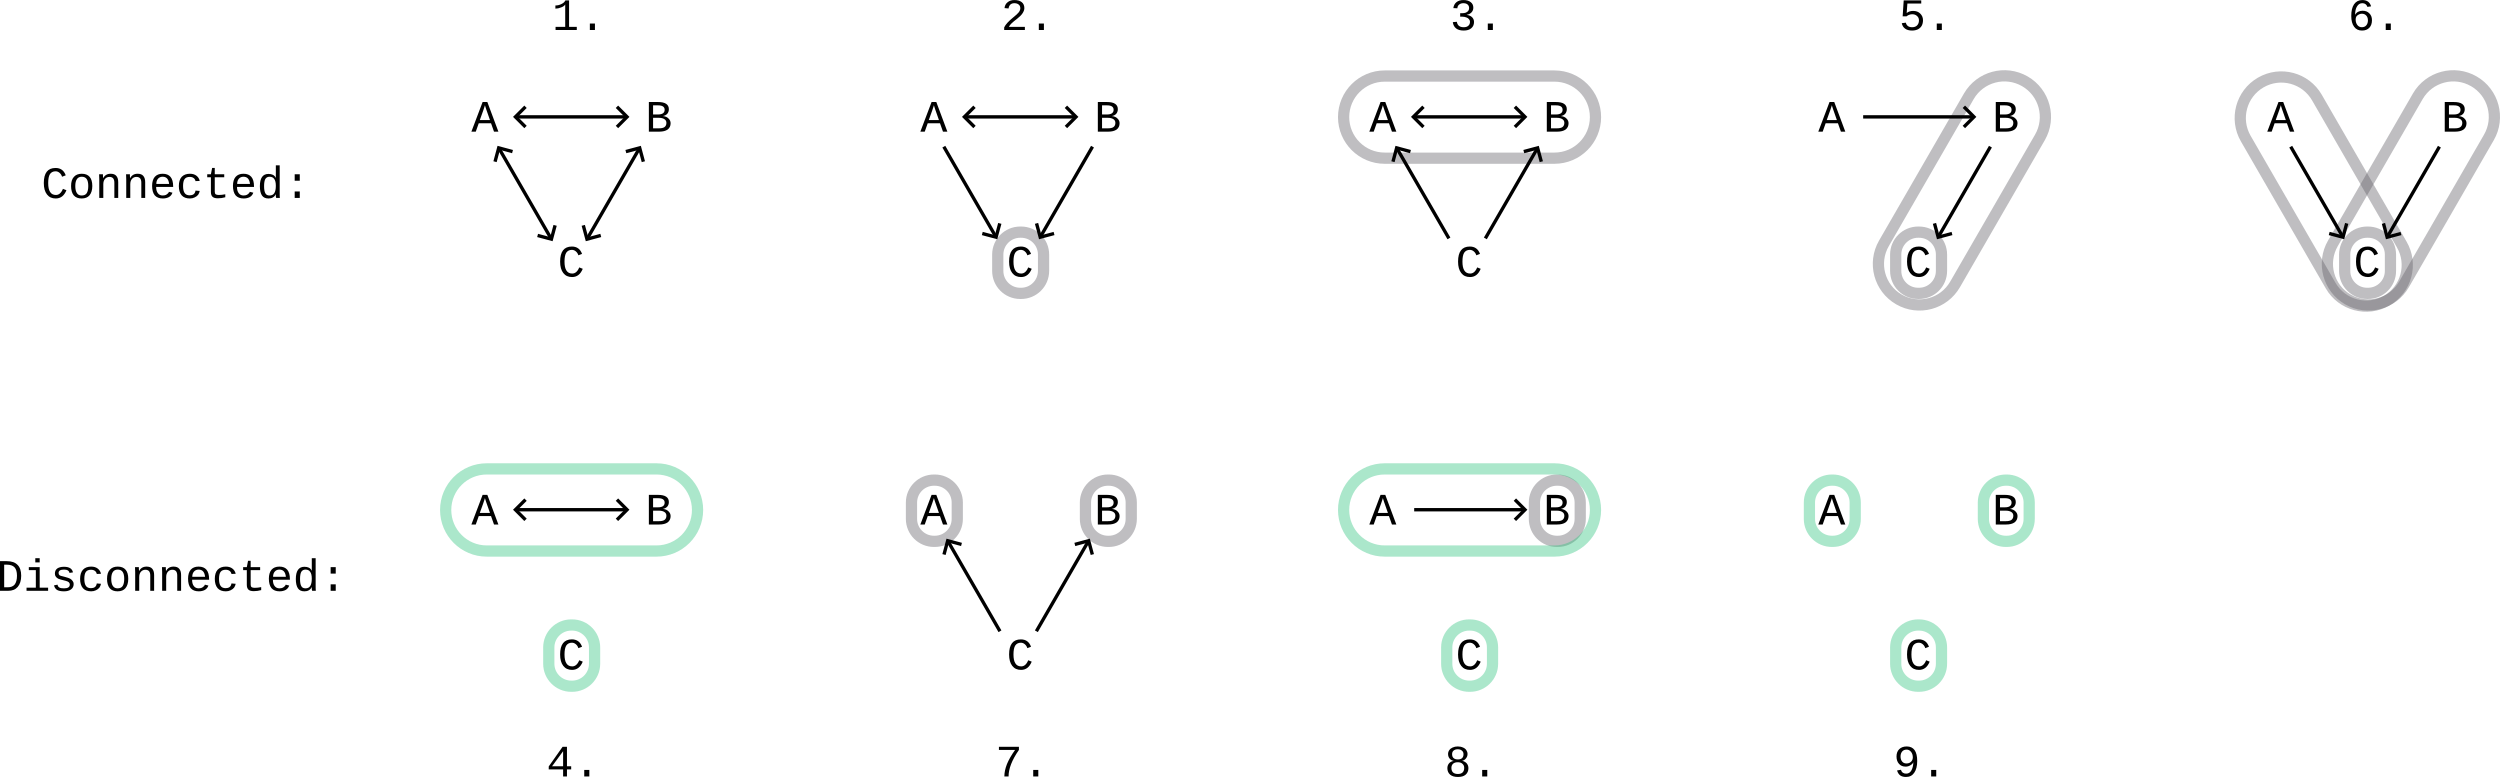
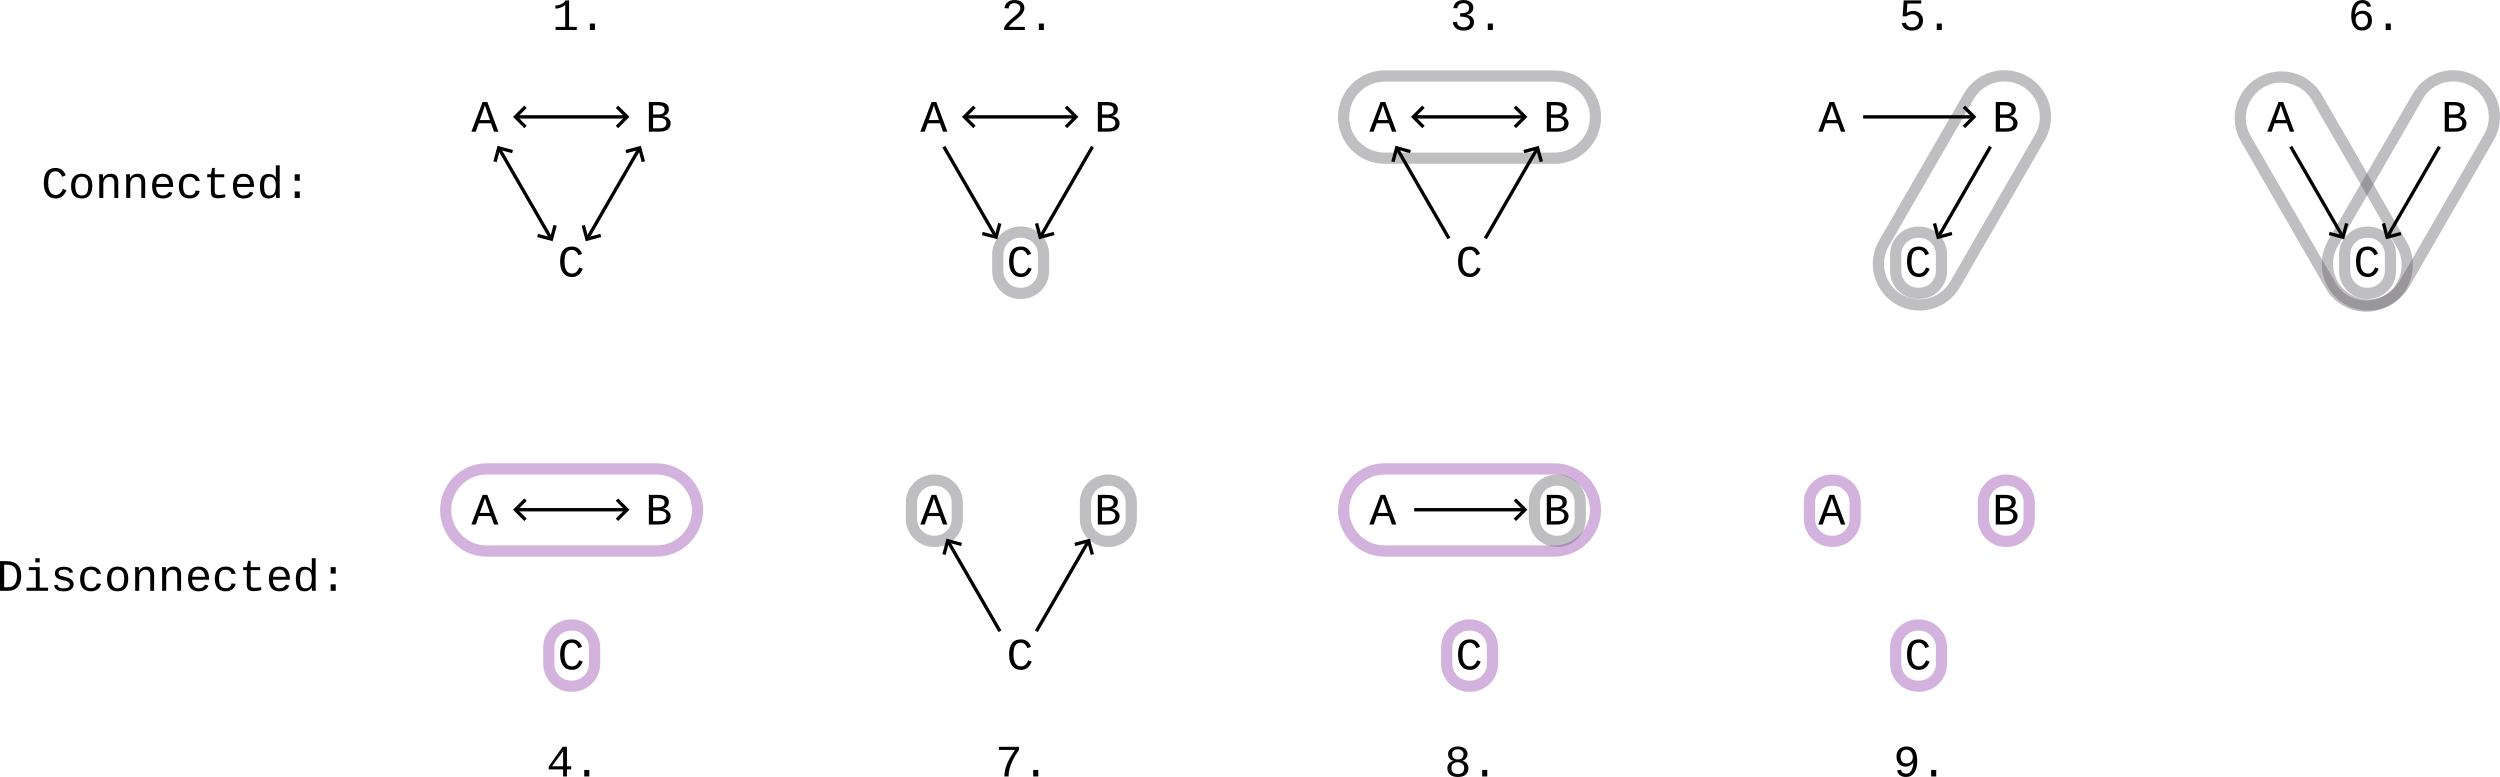
<svg xmlns="http://www.w3.org/2000/svg" width="222.732mm" height="69.215mm" viewBox="0 0 222.732 69.215" version="1.1" id="svg1820" xml:space="preserve">
  <defs id="defs1817">
-     <marker style="overflow:visible" id="ArrowWide" refX="0" refY="0" orient="auto-start-reverse" markerWidth="1" markerHeight="1" viewBox="0 0 1 1" preserveAspectRatio="xMidYMid">
-       <path style="fill:none;stroke:context-stroke;stroke-width:1;stroke-linecap:butt" d="M 3,-3 0,0 3,3" transform="rotate(180,0.125,0)" id="path1" />
-     </marker>
    <marker style="overflow:visible" id="ArrowWide_Fnone_S-000000" refX="0" refY="0" orient="auto-start-reverse" markerWidth="1" markerHeight="1" viewBox="0 0 1 1" preserveAspectRatio="xMidYMid">
      <path style="fill:none;stroke:#000000;stroke-width:1;stroke-linecap:butt" d="M 3,-3 0,0 3,3" transform="rotate(180,0.125,0)" id="path2" />
    </marker>
    <marker style="overflow:visible" id="ArrowWide_Fnone_S-000000_reversed" refX="0" refY="0" orient="auto" markerWidth="1" markerHeight="1" viewBox="0 0 1 1" preserveAspectRatio="xMidYMid">
-       <g transform="rotate(180,0,0)" id="g3">
+       <g transform="scale(-1)" id="g3">
        <path style="fill:none;stroke:#000000;stroke-width:1;stroke-linecap:butt" d="M 3,-3 0,0 3,3" transform="rotate(180,0.125,0)" id="path3" />
      </g>
    </marker>
  </defs>
  <g id="layer1" transform="translate(-1151.214,-1574.77)">
    <text xml:space="preserve" style="font-size:4px;line-height:5px;font-family:'Liberation Mono', monospace;-inkscape-font-specification:'Liberation Mono, monospace';text-decoration-color:#000000;fill:#000000;stroke-width:3.78;-inkscape-stroke:none;stop-color:#000000" x="1193.211" y="1586.5" id="text116">
      <tspan id="tspan116" style="stroke-width:3.78" x="1193.211" y="1586.5">A</tspan>
    </text>
    <text xml:space="preserve" style="font-size:4px;line-height:5px;font-family:'Liberation Mono', monospace;-inkscape-font-specification:'Liberation Mono, monospace';text-decoration-color:#000000;fill:#000000;stroke-width:3.78;-inkscape-stroke:none;stop-color:#000000" x="1208.711" y="1586.5" id="text122">
      <tspan id="tspan122" style="stroke-width:3.78" x="1208.711" y="1586.5">B</tspan>
    </text>
    <text xml:space="preserve" style="font-size:4px;line-height:5px;font-family:'Liberation Mono', monospace;-inkscape-font-specification:'Liberation Mono, monospace';text-decoration-color:#000000;fill:#000000;stroke-width:3.78;-inkscape-stroke:none;stop-color:#000000" x="1200.898" y="1599.407" id="text126">
      <tspan id="tspan126" style="stroke-width:3.78" x="1200.898" y="1599.407">C</tspan>
    </text>
    <text xml:space="preserve" style="font-size:4px;line-height:5px;font-family:'Liberation Mono', monospace;-inkscape-font-specification:'Liberation Mono, monospace';text-decoration-color:#000000;fill:#000000;stroke-width:3.78;-inkscape-stroke:none;stop-color:#000000" x="1150.898" y="1627.407" id="text6">
      <tspan id="tspan6" style="stroke-width:3.78" x="1150.898" y="1627.407">Disconnected:</tspan>
    </text>
    <text xml:space="preserve" style="font-size:4px;line-height:5px;font-family:'Liberation Mono', monospace;-inkscape-font-specification:'Liberation Mono, monospace';text-decoration-color:#000000;fill:#000000;stroke-width:3.78;-inkscape-stroke:none;stop-color:#000000" x="1154.898" y="1592.407" id="text7">
      <tspan id="tspan7" style="stroke-width:3.78" x="1154.898" y="1592.407">Connected:</tspan>
    </text>
    <text xml:space="preserve" style="font-size:4px;line-height:5px;font-family:'Liberation Mono', monospace;-inkscape-font-specification:'Liberation Mono, monospace';text-decoration-color:#000000;fill:#000000;stroke-width:3.78;-inkscape-stroke:none;stop-color:#000000" x="1193.211" y="1621.5" id="text32">
      <tspan id="tspan32" style="stroke-width:3.78" x="1193.211" y="1621.5">A</tspan>
    </text>
    <text xml:space="preserve" style="font-size:4px;line-height:5px;font-family:'Liberation Mono', monospace;-inkscape-font-specification:'Liberation Mono, monospace';text-decoration-color:#000000;fill:#000000;stroke-width:3.78;-inkscape-stroke:none;stop-color:#000000" x="1208.711" y="1621.5" id="text33">
      <tspan id="tspan33" style="stroke-width:3.78" x="1208.711" y="1621.5">B</tspan>
    </text>
    <text xml:space="preserve" style="font-size:4px;line-height:5px;font-family:'Liberation Mono', monospace;-inkscape-font-specification:'Liberation Mono, monospace';text-decoration-color:#000000;fill:#000000;stroke-width:3.78;-inkscape-stroke:none;stop-color:#000000" x="1200.898" y="1634.407" id="text34">
      <tspan id="tspan34" style="stroke-width:3.78" x="1200.898" y="1634.407">C</tspan>
    </text>
-     <rect style="font-variation-settings:normal;opacity:0.4;fill:none;fill-opacity:1;fill-rule:evenodd;stroke:#2ec27e;stroke-width:1;stroke-linecap:butt;stroke-linejoin:miter;stroke-miterlimit:4;stroke-dasharray:none;stroke-dashoffset:0;stroke-opacity:1;stop-color:#000000;stop-opacity:1" id="rect34" width="22.441" height="7.318" x="-1213.361" y="-1623.863" rx="3.659" transform="scale(-1)" ry="3.659" />
-     <rect style="font-variation-settings:normal;opacity:0.4;fill:none;fill-opacity:1;fill-rule:evenodd;stroke:#2ec27e;stroke-width:1;stroke-linecap:butt;stroke-linejoin:miter;stroke-miterlimit:4;stroke-dasharray:none;stroke-dashoffset:0;stroke-opacity:1;stop-color:#000000;stop-opacity:1" id="rect39" width="4.08" height="5.455" x="-1204.187" y="-1635.907" rx="2" transform="scale(-1)" />
+     <rect style="font-variation-settings:normal;opacity:0.4;fill:none;fill-opacity:1;fill-rule:evenodd;stroke:#9141ac;stroke-width:1;stroke-linecap:butt;stroke-linejoin:miter;stroke-miterlimit:4;stroke-dasharray:none;stroke-dashoffset:0;stroke-opacity:1;stop-color:#000000;stop-opacity:1" id="rect39" width="4.08" height="5.455" x="-1204.187" y="-1635.907" rx="2" transform="scale(-1)" />
    <text xml:space="preserve" style="font-size:4px;line-height:5px;font-family:'Liberation Mono', monospace;-inkscape-font-specification:'Liberation Mono, monospace';text-decoration-color:#000000;fill:#000000;stroke-width:3.78;-inkscape-stroke:none;stop-color:#000000" x="1273.211" y="1586.5" id="text48">
      <tspan id="tspan48" style="stroke-width:3.78" x="1273.211" y="1586.5">A</tspan>
    </text>
    <text xml:space="preserve" style="font-size:4px;line-height:5px;font-family:'Liberation Mono', monospace;-inkscape-font-specification:'Liberation Mono, monospace';text-decoration-color:#000000;fill:#000000;stroke-width:3.78;-inkscape-stroke:none;stop-color:#000000" x="1288.711" y="1586.5" id="text49">
      <tspan id="tspan49" style="stroke-width:3.78" x="1288.711" y="1586.5">B</tspan>
    </text>
    <text xml:space="preserve" style="font-size:4px;line-height:5px;font-family:'Liberation Mono', monospace;-inkscape-font-specification:'Liberation Mono, monospace';text-decoration-color:#000000;fill:#000000;stroke-width:3.78;-inkscape-stroke:none;stop-color:#000000" x="1280.898" y="1599.407" id="text50">
      <tspan id="tspan50" style="stroke-width:3.78" x="1280.898" y="1599.407">C</tspan>
    </text>
    <rect style="font-variation-settings:normal;opacity:0.4;fill:none;fill-opacity:1;fill-rule:evenodd;stroke:#5e5c64;stroke-width:1;stroke-linecap:butt;stroke-linejoin:miter;stroke-miterlimit:4;stroke-dasharray:none;stroke-dashoffset:0;stroke-opacity:1;stop-color:#000000;stop-opacity:1" id="rect50" width="22.441" height="7.318" x="-1293.361" y="-1588.863" rx="3.659" transform="scale(-1)" ry="3.659" />
    <text xml:space="preserve" style="font-size:4px;line-height:5px;font-family:'Liberation Mono', monospace;-inkscape-font-specification:'Liberation Mono, monospace';text-decoration-color:#000000;fill:#000000;stroke-width:3.78;-inkscape-stroke:none;stop-color:#000000" x="1233.211" y="1586.5" id="text56">
      <tspan id="tspan56" style="stroke-width:3.78" x="1233.211" y="1586.5">A</tspan>
    </text>
    <text xml:space="preserve" style="font-size:4px;line-height:5px;font-family:'Liberation Mono', monospace;-inkscape-font-specification:'Liberation Mono, monospace';text-decoration-color:#000000;fill:#000000;stroke-width:3.78;-inkscape-stroke:none;stop-color:#000000" x="1248.711" y="1586.5" id="text57">
      <tspan id="tspan57" style="stroke-width:3.78" x="1248.711" y="1586.5">B</tspan>
    </text>
    <text xml:space="preserve" style="font-size:4px;line-height:5px;font-family:'Liberation Mono', monospace;-inkscape-font-specification:'Liberation Mono, monospace';text-decoration-color:#000000;fill:#000000;stroke-width:3.78;-inkscape-stroke:none;stop-color:#000000" x="1240.898" y="1599.407" id="text58">
      <tspan id="tspan58" style="stroke-width:3.78" x="1240.898" y="1599.407">C</tspan>
    </text>
    <rect style="font-variation-settings:normal;opacity:0.4;fill:none;fill-opacity:1;fill-rule:evenodd;stroke:#5e5c64;stroke-width:1;stroke-linecap:butt;stroke-linejoin:miter;stroke-miterlimit:4;stroke-dasharray:none;stroke-dashoffset:0;stroke-opacity:1;stop-color:#000000;stop-opacity:1" id="rect63" width="4.08" height="5.455" x="-1244.187" y="-1600.907" rx="2" transform="scale(-1)" />
    <text xml:space="preserve" style="font-size:4px;line-height:5px;font-family:'Liberation Mono', monospace;-inkscape-font-specification:'Liberation Mono, monospace';text-decoration-color:#000000;fill:#000000;stroke-width:3.78;-inkscape-stroke:none;stop-color:#000000" x="1313.211" y="1621.5" id="text64">
      <tspan id="tspan64" style="stroke-width:3.78" x="1313.211" y="1621.5">A</tspan>
    </text>
    <text xml:space="preserve" style="font-size:4px;line-height:5px;font-family:'Liberation Mono', monospace;-inkscape-font-specification:'Liberation Mono, monospace';text-decoration-color:#000000;fill:#000000;stroke-width:3.78;-inkscape-stroke:none;stop-color:#000000" x="1328.711" y="1621.5" id="text65">
      <tspan id="tspan65" style="stroke-width:3.78" x="1328.711" y="1621.5">B</tspan>
    </text>
    <text xml:space="preserve" style="font-size:4px;line-height:5px;font-family:'Liberation Mono', monospace;-inkscape-font-specification:'Liberation Mono, monospace';text-decoration-color:#000000;fill:#000000;stroke-width:3.78;-inkscape-stroke:none;stop-color:#000000" x="1320.898" y="1634.407" id="text66">
      <tspan id="tspan66" style="stroke-width:3.78" x="1320.898" y="1634.407">C</tspan>
    </text>
-     <rect style="font-variation-settings:normal;opacity:0.4;fill:none;fill-opacity:1;fill-rule:evenodd;stroke:#2ec27e;stroke-width:1;stroke-linecap:butt;stroke-linejoin:miter;stroke-miterlimit:4;stroke-dasharray:none;stroke-dashoffset:0;stroke-opacity:1;stop-color:#000000;stop-opacity:1" id="rect69" width="4.08" height="5.455" x="-1316.5" y="-1623" rx="2" transform="scale(-1)" />
-     <rect style="font-variation-settings:normal;opacity:0.4;fill:none;fill-opacity:1;fill-rule:evenodd;stroke:#2ec27e;stroke-width:1;stroke-linecap:butt;stroke-linejoin:miter;stroke-miterlimit:4;stroke-dasharray:none;stroke-dashoffset:0;stroke-opacity:1;stop-color:#000000;stop-opacity:1" id="rect70" width="4.08" height="5.455" x="-1332" y="-1623" rx="2" transform="scale(-1)" />
-     <rect style="font-variation-settings:normal;opacity:0.4;fill:none;fill-opacity:1;fill-rule:evenodd;stroke:#2ec27e;stroke-width:1;stroke-linecap:butt;stroke-linejoin:miter;stroke-miterlimit:4;stroke-dasharray:none;stroke-dashoffset:0;stroke-opacity:1;stop-color:#000000;stop-opacity:1" id="rect71" width="4.08" height="5.455" x="-1324.187" y="-1635.907" rx="2" transform="scale(-1)" />
    <text xml:space="preserve" style="font-size:4px;line-height:5px;font-family:'Liberation Mono', monospace;-inkscape-font-specification:'Liberation Mono, monospace';text-decoration-color:#000000;fill:#000000;stroke-width:3.78;-inkscape-stroke:none;stop-color:#000000" x="1313.211" y="1586.5" id="text72">
      <tspan id="tspan72" style="stroke-width:3.78" x="1313.211" y="1586.5">A</tspan>
    </text>
    <text xml:space="preserve" style="font-size:4px;line-height:5px;font-family:'Liberation Mono', monospace;-inkscape-font-specification:'Liberation Mono, monospace';text-decoration-color:#000000;fill:#000000;stroke-width:3.78;-inkscape-stroke:none;stop-color:#000000" x="1328.711" y="1586.5" id="text73">
      <tspan id="tspan73" style="stroke-width:3.78" x="1328.711" y="1586.5">B</tspan>
    </text>
    <text xml:space="preserve" style="font-size:4px;line-height:5px;font-family:'Liberation Mono', monospace;-inkscape-font-specification:'Liberation Mono, monospace';text-decoration-color:#000000;fill:#000000;stroke-width:3.78;-inkscape-stroke:none;stop-color:#000000" x="1320.898" y="1599.407" id="text74">
      <tspan id="tspan74" style="stroke-width:3.78" x="1320.898" y="1599.407">C</tspan>
    </text>
    <rect style="font-variation-settings:normal;opacity:0.4;fill:none;fill-opacity:1;fill-rule:evenodd;stroke:#5e5c64;stroke-width:1;stroke-linecap:butt;stroke-linejoin:miter;stroke-miterlimit:4;stroke-dasharray:none;stroke-dashoffset:0;stroke-opacity:1;stop-color:#000000;stop-opacity:1" id="rect76" width="22.441" height="7.318" x="-726.698" y="1940.563" rx="3.659" transform="rotate(-60)" ry="3.659" />
    <rect style="font-variation-settings:normal;opacity:0.4;fill:none;fill-opacity:1;fill-rule:evenodd;stroke:#5e5c64;stroke-width:1;stroke-linecap:butt;stroke-linejoin:miter;stroke-miterlimit:4;stroke-dasharray:none;stroke-dashoffset:0;stroke-opacity:1;stop-color:#000000;stop-opacity:1" id="rect79" width="4.08" height="5.455" x="-1324.187" y="-1600.907" rx="2" transform="scale(-1)" />
    <text xml:space="preserve" style="font-size:4px;line-height:5px;font-family:'Liberation Mono', monospace;-inkscape-font-specification:'Liberation Mono, monospace';text-decoration-color:#000000;fill:#000000;stroke-width:3.78;-inkscape-stroke:none;stop-color:#000000" x="1353.211" y="1586.5" id="text80">
      <tspan id="tspan80" style="stroke-width:3.78" x="1353.211" y="1586.5">A</tspan>
    </text>
    <text xml:space="preserve" style="font-size:4px;line-height:5px;font-family:'Liberation Mono', monospace;-inkscape-font-specification:'Liberation Mono, monospace';text-decoration-color:#000000;fill:#000000;stroke-width:3.78;-inkscape-stroke:none;stop-color:#000000" x="1368.711" y="1586.5" id="text81">
      <tspan id="tspan81" style="stroke-width:3.78" x="1368.711" y="1586.5">B</tspan>
    </text>
    <text xml:space="preserve" style="font-size:4px;line-height:5px;font-family:'Liberation Mono', monospace;-inkscape-font-specification:'Liberation Mono, monospace';text-decoration-color:#000000;fill:#000000;stroke-width:3.78;-inkscape-stroke:none;stop-color:#000000" x="1360.898" y="1599.407" id="text82">
      <tspan id="tspan82" style="stroke-width:3.78" x="1360.898" y="1599.407">C</tspan>
    </text>
    <rect style="font-variation-settings:normal;opacity:0.4;fill:none;fill-opacity:1;fill-rule:evenodd;stroke:#5e5c64;stroke-width:1;stroke-linecap:butt;stroke-linejoin:miter;stroke-miterlimit:4;stroke-dasharray:none;stroke-dashoffset:0;stroke-opacity:1;stop-color:#000000;stop-opacity:1" id="rect83" width="22.441" height="7.318" x="-2068.913" y="376.697" rx="3.659" transform="rotate(-120)" ry="3.659" />
    <rect style="font-variation-settings:normal;opacity:0.4;fill:none;fill-opacity:1;fill-rule:evenodd;stroke:#5e5c64;stroke-width:1;stroke-linecap:butt;stroke-linejoin:miter;stroke-miterlimit:4;stroke-dasharray:none;stroke-dashoffset:0;stroke-opacity:1;stop-color:#000000;stop-opacity:1" id="rect84" width="22.441" height="7.318" x="-706.698" y="1975.204" rx="3.659" transform="rotate(-60)" ry="3.659" />
    <rect style="font-variation-settings:normal;opacity:0.4;fill:none;fill-opacity:1;fill-rule:evenodd;stroke:#5e5c64;stroke-width:1;stroke-linecap:butt;stroke-linejoin:miter;stroke-miterlimit:4;stroke-dasharray:none;stroke-dashoffset:0;stroke-opacity:1;stop-color:#000000;stop-opacity:1" id="rect87" width="4.08" height="5.455" x="-1364.187" y="-1600.907" rx="2" transform="scale(-1)" />
    <text xml:space="preserve" style="font-size:4px;line-height:5px;font-family:'Liberation Mono', monospace;-inkscape-font-specification:'Liberation Mono, monospace';text-decoration-color:#000000;fill:#000000;stroke-width:3.78;-inkscape-stroke:none;stop-color:#000000" x="1233.211" y="1621.5" id="text88">
      <tspan id="tspan88" style="stroke-width:3.78" x="1233.211" y="1621.5">A</tspan>
    </text>
    <text xml:space="preserve" style="font-size:4px;line-height:5px;font-family:'Liberation Mono', monospace;-inkscape-font-specification:'Liberation Mono, monospace';text-decoration-color:#000000;fill:#000000;stroke-width:3.78;-inkscape-stroke:none;stop-color:#000000" x="1248.711" y="1621.5" id="text89">
      <tspan id="tspan89" style="stroke-width:3.78" x="1248.711" y="1621.5">B</tspan>
    </text>
    <text xml:space="preserve" style="font-size:4px;line-height:5px;font-family:'Liberation Mono', monospace;-inkscape-font-specification:'Liberation Mono, monospace';text-decoration-color:#000000;fill:#000000;stroke-width:3.78;-inkscape-stroke:none;stop-color:#000000" x="1240.898" y="1634.407" id="text90">
      <tspan id="tspan90" style="stroke-width:3.78" x="1240.898" y="1634.407">C</tspan>
    </text>
    <rect style="font-variation-settings:normal;opacity:0.4;fill:none;fill-opacity:1;fill-rule:evenodd;stroke:#5e5c64;stroke-width:1;stroke-linecap:butt;stroke-linejoin:miter;stroke-miterlimit:4;stroke-dasharray:none;stroke-dashoffset:0;stroke-opacity:1;stop-color:#000000;stop-opacity:1" id="rect93" width="4.08" height="5.455" x="-1236.5" y="-1623" rx="2" transform="scale(-1)" />
    <rect style="font-variation-settings:normal;opacity:0.4;fill:none;fill-opacity:1;fill-rule:evenodd;stroke:#5e5c64;stroke-width:1;stroke-linecap:butt;stroke-linejoin:miter;stroke-miterlimit:4;stroke-dasharray:none;stroke-dashoffset:0;stroke-opacity:1;stop-color:#000000;stop-opacity:1" id="rect94" width="4.08" height="5.455" x="-1252" y="-1623" rx="2" transform="scale(-1)" />
    <text xml:space="preserve" style="font-size:4px;line-height:5px;font-family:'Liberation Mono', monospace;-inkscape-font-specification:'Liberation Mono, monospace';text-decoration-color:#000000;fill:#000000;stroke-width:3.78;-inkscape-stroke:none;stop-color:#000000" x="1273.211" y="1621.5" id="text96">
      <tspan id="tspan96" style="stroke-width:3.78" x="1273.211" y="1621.5">A</tspan>
    </text>
    <text xml:space="preserve" style="font-size:4px;line-height:5px;font-family:'Liberation Mono', monospace;-inkscape-font-specification:'Liberation Mono, monospace';text-decoration-color:#000000;fill:#000000;stroke-width:3.78;-inkscape-stroke:none;stop-color:#000000" x="1288.711" y="1621.5" id="text97">
      <tspan id="tspan97" style="stroke-width:3.78" x="1288.711" y="1621.5">B</tspan>
    </text>
    <text xml:space="preserve" style="font-size:4px;line-height:5px;font-family:'Liberation Mono', monospace;-inkscape-font-specification:'Liberation Mono, monospace';text-decoration-color:#000000;fill:#000000;stroke-width:3.78;-inkscape-stroke:none;stop-color:#000000" x="1280.898" y="1634.407" id="text98">
      <tspan id="tspan98" style="stroke-width:3.78" x="1280.898" y="1634.407">C</tspan>
    </text>
-     <rect style="font-variation-settings:normal;opacity:0.4;fill:none;fill-opacity:1;fill-rule:evenodd;stroke:#2ec27e;stroke-width:1;stroke-linecap:butt;stroke-linejoin:miter;stroke-miterlimit:4;stroke-dasharray:none;stroke-dashoffset:0;stroke-opacity:1;stop-color:#000000;stop-opacity:1" id="rect100" width="4.08" height="5.455" x="-1284.187" y="-1635.907" rx="2" transform="scale(-1)" />
    <rect style="font-variation-settings:normal;opacity:0.4;fill:none;fill-opacity:1;fill-rule:evenodd;stroke:#5e5c64;stroke-width:1;stroke-linecap:butt;stroke-linejoin:miter;stroke-miterlimit:4;stroke-dasharray:none;stroke-dashoffset:0;stroke-opacity:1;stop-color:#000000;stop-opacity:1" id="rect101" width="4.08" height="5.455" x="-1292" y="-1623" rx="2" transform="scale(-1)" />
-     <rect style="font-variation-settings:normal;opacity:0.4;fill:none;fill-opacity:1;fill-rule:evenodd;stroke:#2ec27e;stroke-width:1;stroke-linecap:butt;stroke-linejoin:miter;stroke-miterlimit:4;stroke-dasharray:none;stroke-dashoffset:0;stroke-opacity:1;stop-color:#000000;stop-opacity:1" id="rect102" width="22.441" height="7.318" x="-1293.361" y="-1623.863" rx="3.659" transform="scale(-1)" ry="3.659" />
    <path style="font-variation-settings:normal;opacity:1;fill:none;fill-opacity:1;stroke:#000000;stroke-width:0.3;stroke-linecap:butt;stroke-linejoin:miter;stroke-miterlimit:4;stroke-dasharray:none;stroke-dashoffset:0;stroke-opacity:1;marker-start:url(#ArrowWide_Fnone_S-000000_reversed);marker-end:url(#ArrowWide_Fnone_S-000000);stop-color:#000000;stop-opacity:1" d="m 1203.547,1596.011 4.619,-8" id="path102" />
    <path style="font-variation-settings:normal;opacity:1;fill:none;fill-opacity:1;stroke:#000000;stroke-width:0.3;stroke-linecap:butt;stroke-linejoin:miter;stroke-miterlimit:4;stroke-dasharray:none;stroke-dashoffset:0;stroke-opacity:1;marker-start:url(#ArrowWide_Fnone_S-000000_reversed);marker-end:url(#ArrowWide_Fnone_S-000000);stop-color:#000000;stop-opacity:1" d="m 1200.303,1596.011 -4.619,-8" id="path103" />
    <path style="font-variation-settings:normal;opacity:1;fill:none;fill-opacity:1;stroke:#000000;stroke-width:0.3;stroke-linecap:butt;stroke-linejoin:miter;stroke-miterlimit:4;stroke-dasharray:none;stroke-dashoffset:0;stroke-opacity:1;marker-start:url(#ArrowWide_Fnone_S-000000_reversed);marker-end:url(#ArrowWide_Fnone_S-000000);stop-color:#000000;stop-opacity:1" d="m 1207.005,1585.183 h -9.797" id="path104" />
    <path style="font-variation-settings:normal;opacity:1;fill:none;fill-opacity:1;stroke:#000000;stroke-width:0.3;stroke-linecap:butt;stroke-linejoin:miter;stroke-miterlimit:4;stroke-dasharray:none;stroke-dashoffset:0;stroke-opacity:1;marker-end:url(#ArrowWide_Fnone_S-000000);stop-color:#000000;stop-opacity:1" d="m 1248.548,1587.837 -4.619,8" id="path105" />
    <path style="font-variation-settings:normal;opacity:1;fill:none;fill-opacity:1;stroke:#000000;stroke-width:0.3;stroke-linecap:butt;stroke-linejoin:miter;stroke-miterlimit:4;stroke-dasharray:none;stroke-dashoffset:0;stroke-opacity:1;marker-end:url(#ArrowWide_Fnone_S-000000);stop-color:#000000;stop-opacity:1" d="m 1235.302,1587.837 4.619,8" id="path106" />
    <path style="font-variation-settings:normal;opacity:1;fill:none;fill-opacity:1;stroke:#000000;stroke-width:0.3;stroke-linecap:butt;stroke-linejoin:miter;stroke-miterlimit:4;stroke-dasharray:none;stroke-dashoffset:0;stroke-opacity:1;marker-start:url(#ArrowWide_Fnone_S-000000_reversed);marker-end:url(#ArrowWide_Fnone_S-000000);stop-color:#000000;stop-opacity:1" d="m 1247.005,1585.183 h -9.797" id="path107" />
    <path style="font-variation-settings:normal;opacity:1;fill:none;fill-opacity:1;stroke:#000000;stroke-width:0.3;stroke-linecap:butt;stroke-linejoin:miter;stroke-miterlimit:4;stroke-dasharray:none;stroke-dashoffset:0;stroke-opacity:1;marker-end:url(#ArrowWide_Fnone_S-000000);stop-color:#000000;stop-opacity:1" d="m 1283.547,1596.011 4.619,-8" id="path108" />
    <path style="font-variation-settings:normal;opacity:1;fill:none;fill-opacity:1;stroke:#000000;stroke-width:0.3;stroke-linecap:butt;stroke-linejoin:miter;stroke-miterlimit:4;stroke-dasharray:none;stroke-dashoffset:0;stroke-opacity:1;marker-end:url(#ArrowWide_Fnone_S-000000);stop-color:#000000;stop-opacity:1" d="m 1280.303,1596.011 -4.619,-8" id="path109" />
    <path style="font-variation-settings:normal;opacity:1;fill:none;fill-opacity:1;stroke:#000000;stroke-width:0.3;stroke-linecap:butt;stroke-linejoin:miter;stroke-miterlimit:4;stroke-dasharray:none;stroke-dashoffset:0;stroke-opacity:1;marker-start:url(#ArrowWide_Fnone_S-000000_reversed);marker-end:url(#ArrowWide_Fnone_S-000000);stop-color:#000000;stop-opacity:1" d="m 1287.005,1585.183 h -9.797" id="path110" />
    <path style="font-variation-settings:normal;opacity:1;fill:none;fill-opacity:1;stroke:#000000;stroke-width:0.3;stroke-linecap:butt;stroke-linejoin:miter;stroke-miterlimit:4;stroke-dasharray:none;stroke-dashoffset:0;stroke-opacity:1;marker-start:url(#ArrowWide_Fnone_S-000000_reversed);stop-color:#000000;stop-opacity:1" d="m 1327.005,1585.183 h -9.797" id="path113" />
    <path style="font-variation-settings:normal;opacity:1;fill:none;fill-opacity:1;stroke:#000000;stroke-width:0.3;stroke-linecap:butt;stroke-linejoin:miter;stroke-miterlimit:4;stroke-dasharray:none;stroke-dashoffset:0;stroke-opacity:1;marker-end:url(#ArrowWide_Fnone_S-000000);stop-color:#000000;stop-opacity:1" d="m 1328.548,1587.837 -4.619,8" id="path114" />
    <path style="font-variation-settings:normal;opacity:1;fill:none;fill-opacity:1;stroke:#000000;stroke-width:0.3;stroke-linecap:butt;stroke-linejoin:miter;stroke-miterlimit:4;stroke-dasharray:none;stroke-dashoffset:0;stroke-opacity:1;marker-end:url(#ArrowWide_Fnone_S-000000);stop-color:#000000;stop-opacity:1" d="m 1368.548,1587.837 -4.619,8" id="path115" />
    <path style="font-variation-settings:normal;opacity:1;fill:none;fill-opacity:1;stroke:#000000;stroke-width:0.3;stroke-linecap:butt;stroke-linejoin:miter;stroke-miterlimit:4;stroke-dasharray:none;stroke-dashoffset:0;stroke-opacity:1;marker-end:url(#ArrowWide_Fnone_S-000000);stop-color:#000000;stop-opacity:1" d="m 1355.302,1587.837 4.619,8" id="path116" />
    <path style="font-variation-settings:normal;opacity:1;fill:none;fill-opacity:1;stroke:#000000;stroke-width:0.3;stroke-linecap:butt;stroke-linejoin:miter;stroke-miterlimit:4;stroke-dasharray:none;stroke-dashoffset:0;stroke-opacity:1;marker-start:url(#ArrowWide_Fnone_S-000000_reversed);marker-end:url(#ArrowWide_Fnone_S-000000);stop-color:#000000;stop-opacity:1" d="m 1207.005,1620.183 h -9.797" id="path117" />
    <path style="font-variation-settings:normal;opacity:1;fill:none;fill-opacity:1;stroke:#000000;stroke-width:0.3;stroke-linecap:butt;stroke-linejoin:miter;stroke-miterlimit:4;stroke-dasharray:none;stroke-dashoffset:0;stroke-opacity:1;marker-end:url(#ArrowWide_Fnone_S-000000);stop-color:#000000;stop-opacity:1" d="m 1243.547,1631.011 4.619,-8" id="path118" />
    <path style="font-variation-settings:normal;opacity:1;fill:none;fill-opacity:1;stroke:#000000;stroke-width:0.3;stroke-linecap:butt;stroke-linejoin:miter;stroke-miterlimit:4;stroke-dasharray:none;stroke-dashoffset:0;stroke-opacity:1;marker-end:url(#ArrowWide_Fnone_S-000000);stop-color:#000000;stop-opacity:1" d="m 1240.303,1631.011 -4.619,-8" id="path119" />
    <path style="font-variation-settings:normal;opacity:1;fill:none;fill-opacity:1;stroke:#000000;stroke-width:0.3;stroke-linecap:butt;stroke-linejoin:miter;stroke-miterlimit:4;stroke-dasharray:none;stroke-dashoffset:0;stroke-opacity:1;marker-start:url(#ArrowWide_Fnone_S-000000_reversed);stop-color:#000000;stop-opacity:1" d="m 1287.005,1620.183 h -9.797" id="path120" />
    <text xml:space="preserve" style="font-size:4px;line-height:5px;font-family:'Liberation Mono', monospace;-inkscape-font-specification:'Liberation Mono, monospace';text-decoration-color:#000000;fill:#000000;stroke-width:3.78;-inkscape-stroke:none;stop-color:#000000" x="1200.4" y="1577.446" id="text121">
      <tspan id="tspan121" style="stroke-width:3.78" x="1200.4" y="1577.446">1.</tspan>
    </text>
    <text xml:space="preserve" style="font-size:4px;line-height:5px;font-family:'Liberation Mono', monospace;-inkscape-font-specification:'Liberation Mono, monospace';text-decoration-color:#000000;fill:#000000;stroke-width:3.78;-inkscape-stroke:none;stop-color:#000000" x="1240.4" y="1577.446" id="text123">
      <tspan id="tspan123" style="stroke-width:3.78" x="1240.4" y="1577.446">2.</tspan>
    </text>
    <text xml:space="preserve" style="font-size:4px;line-height:5px;font-family:'Liberation Mono', monospace;-inkscape-font-specification:'Liberation Mono, monospace';text-decoration-color:#000000;fill:#000000;stroke-width:3.78;-inkscape-stroke:none;stop-color:#000000" x="1280.4" y="1577.446" id="text124">
      <tspan id="tspan124" style="stroke-width:3.78" x="1280.4" y="1577.446">3.</tspan>
    </text>
    <text xml:space="preserve" style="font-size:4px;line-height:5px;font-family:'Liberation Mono', monospace;-inkscape-font-specification:'Liberation Mono, monospace';text-decoration-color:#000000;fill:#000000;stroke-width:3.78;-inkscape-stroke:none;stop-color:#000000" x="1320.4" y="1577.446" id="text125">
      <tspan id="tspan125" style="stroke-width:3.78" x="1320.4" y="1577.446">5.</tspan>
    </text>
    <text xml:space="preserve" style="font-size:4px;line-height:5px;font-family:'Liberation Mono', monospace;-inkscape-font-specification:'Liberation Mono, monospace';text-decoration-color:#000000;fill:#000000;stroke-width:3.78;-inkscape-stroke:none;stop-color:#000000" x="1360.4" y="1577.446" id="text127">
      <tspan id="tspan127" style="stroke-width:3.78" x="1360.4" y="1577.446">6.</tspan>
    </text>
    <text xml:space="preserve" style="font-size:4px;line-height:5px;font-family:'Liberation Mono', monospace;-inkscape-font-specification:'Liberation Mono, monospace';text-decoration-color:#000000;fill:#000000;stroke-width:3.78;-inkscape-stroke:none;stop-color:#000000" x="1319.9" y="1643.946" id="text128">
      <tspan id="tspan128" style="stroke-width:3.78" x="1319.9" y="1643.946">9.</tspan>
    </text>
    <text xml:space="preserve" style="font-size:4px;line-height:5px;font-family:'Liberation Mono', monospace;-inkscape-font-specification:'Liberation Mono, monospace';text-decoration-color:#000000;fill:#000000;stroke-width:3.78;-inkscape-stroke:none;stop-color:#000000" x="1279.9" y="1643.946" id="text129">
      <tspan id="tspan129" style="stroke-width:3.78" x="1279.9" y="1643.946">8.</tspan>
    </text>
    <text xml:space="preserve" style="font-size:4px;line-height:5px;font-family:'Liberation Mono', monospace;-inkscape-font-specification:'Liberation Mono, monospace';text-decoration-color:#000000;fill:#000000;stroke-width:3.78;-inkscape-stroke:none;stop-color:#000000" x="1239.9" y="1643.946" id="text130">
      <tspan id="tspan130" style="stroke-width:3.78" x="1239.9" y="1643.946">7.</tspan>
    </text>
    <text xml:space="preserve" style="font-size:4px;line-height:5px;font-family:'Liberation Mono', monospace;-inkscape-font-specification:'Liberation Mono, monospace';text-decoration-color:#000000;fill:#000000;stroke-width:3.78;-inkscape-stroke:none;stop-color:#000000" x="1199.9" y="1643.946" id="text131">
      <tspan id="tspan131" style="stroke-width:3.78" x="1199.9" y="1643.946">4.</tspan>
    </text>
+     <rect style="font-variation-settings:normal;opacity:0.4;fill:none;fill-opacity:1;fill-rule:evenodd;stroke:#9141ac;stroke-width:1;stroke-linecap:butt;stroke-linejoin:miter;stroke-miterlimit:4;stroke-dasharray:none;stroke-dashoffset:0;stroke-opacity:1;stop-color:#000000" id="rect34" width="22.441" height="7.318" x="-1213.361" y="-1623.863" rx="3.659" transform="scale(-1)" ry="3.659" />
+     <rect style="font-variation-settings:normal;opacity:0.4;fill:none;fill-opacity:1;fill-rule:evenodd;stroke:#9141ac;stroke-width:1;stroke-linecap:butt;stroke-linejoin:miter;stroke-miterlimit:4;stroke-dasharray:none;stroke-dashoffset:0;stroke-opacity:1;stop-color:#000000" id="rect5" width="4.08" height="5.455" x="-1324.187" y="-1635.907" rx="2" transform="scale(-1)" />
+     <rect style="font-variation-settings:normal;opacity:0.4;fill:none;fill-opacity:1;fill-rule:evenodd;stroke:#9141ac;stroke-width:1;stroke-linecap:butt;stroke-linejoin:miter;stroke-miterlimit:4;stroke-dasharray:none;stroke-dashoffset:0;stroke-opacity:1;stop-color:#000000" id="rect9" width="4.08" height="5.455" x="-1316.5" y="-1623" rx="2" transform="scale(-1)" />
+     <rect style="font-variation-settings:normal;opacity:0.4;fill:none;fill-opacity:1;fill-rule:evenodd;stroke:#9141ac;stroke-width:1;stroke-linecap:butt;stroke-linejoin:miter;stroke-miterlimit:4;stroke-dasharray:none;stroke-dashoffset:0;stroke-opacity:1;stop-color:#000000" id="rect10" width="4.08" height="5.455" x="-1332" y="-1623" rx="2" transform="scale(-1)" />
+     <rect style="font-variation-settings:normal;opacity:0.4;fill:none;fill-opacity:1;fill-rule:evenodd;stroke:#9141ac;stroke-width:1;stroke-linecap:butt;stroke-linejoin:miter;stroke-miterlimit:4;stroke-dasharray:none;stroke-dashoffset:0;stroke-opacity:1;stop-color:#000000" id="rect12" width="22.441" height="7.318" x="-1293.361" y="-1623.863" rx="3.659" transform="scale(-1)" ry="3.659" />
+     <rect style="font-variation-settings:normal;opacity:0.4;fill:none;fill-opacity:1;fill-rule:evenodd;stroke:#9141ac;stroke-width:1;stroke-linecap:butt;stroke-linejoin:miter;stroke-miterlimit:4;stroke-dasharray:none;stroke-dashoffset:0;stroke-opacity:1;stop-color:#000000" id="rect15" width="4.08" height="5.455" x="-1284.187" y="-1635.907" rx="2" transform="scale(-1)" />
  </g>
</svg>
